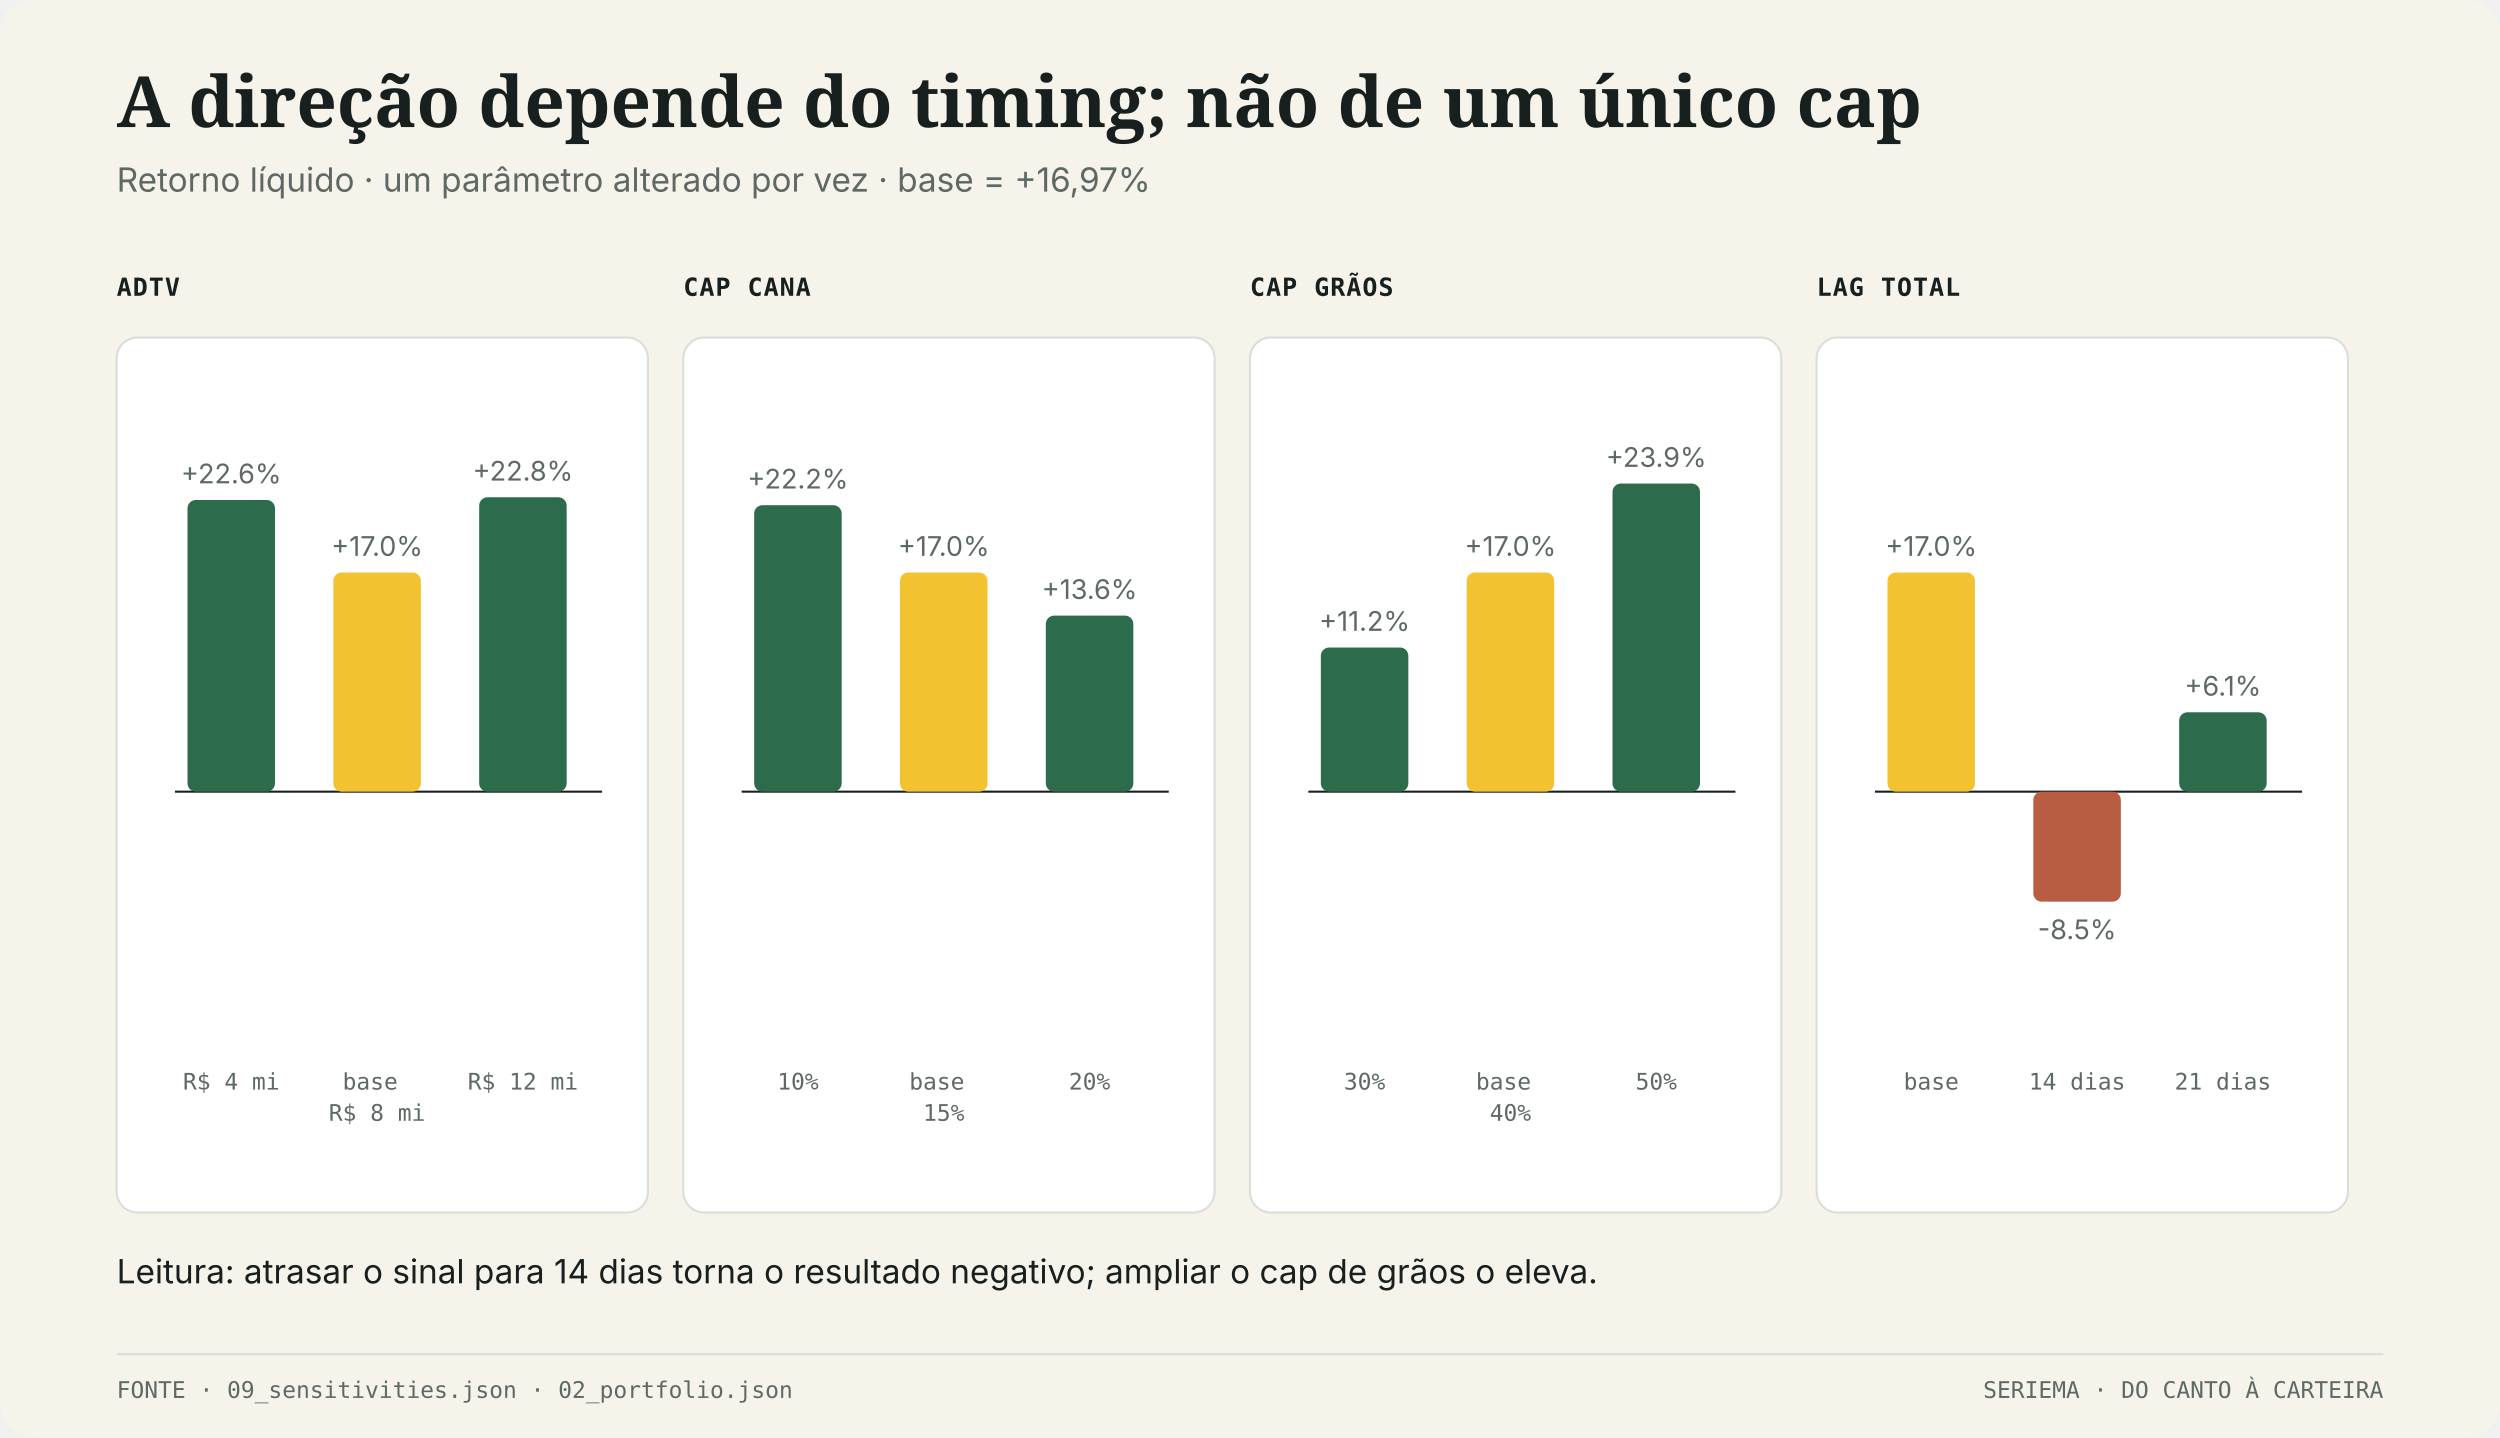
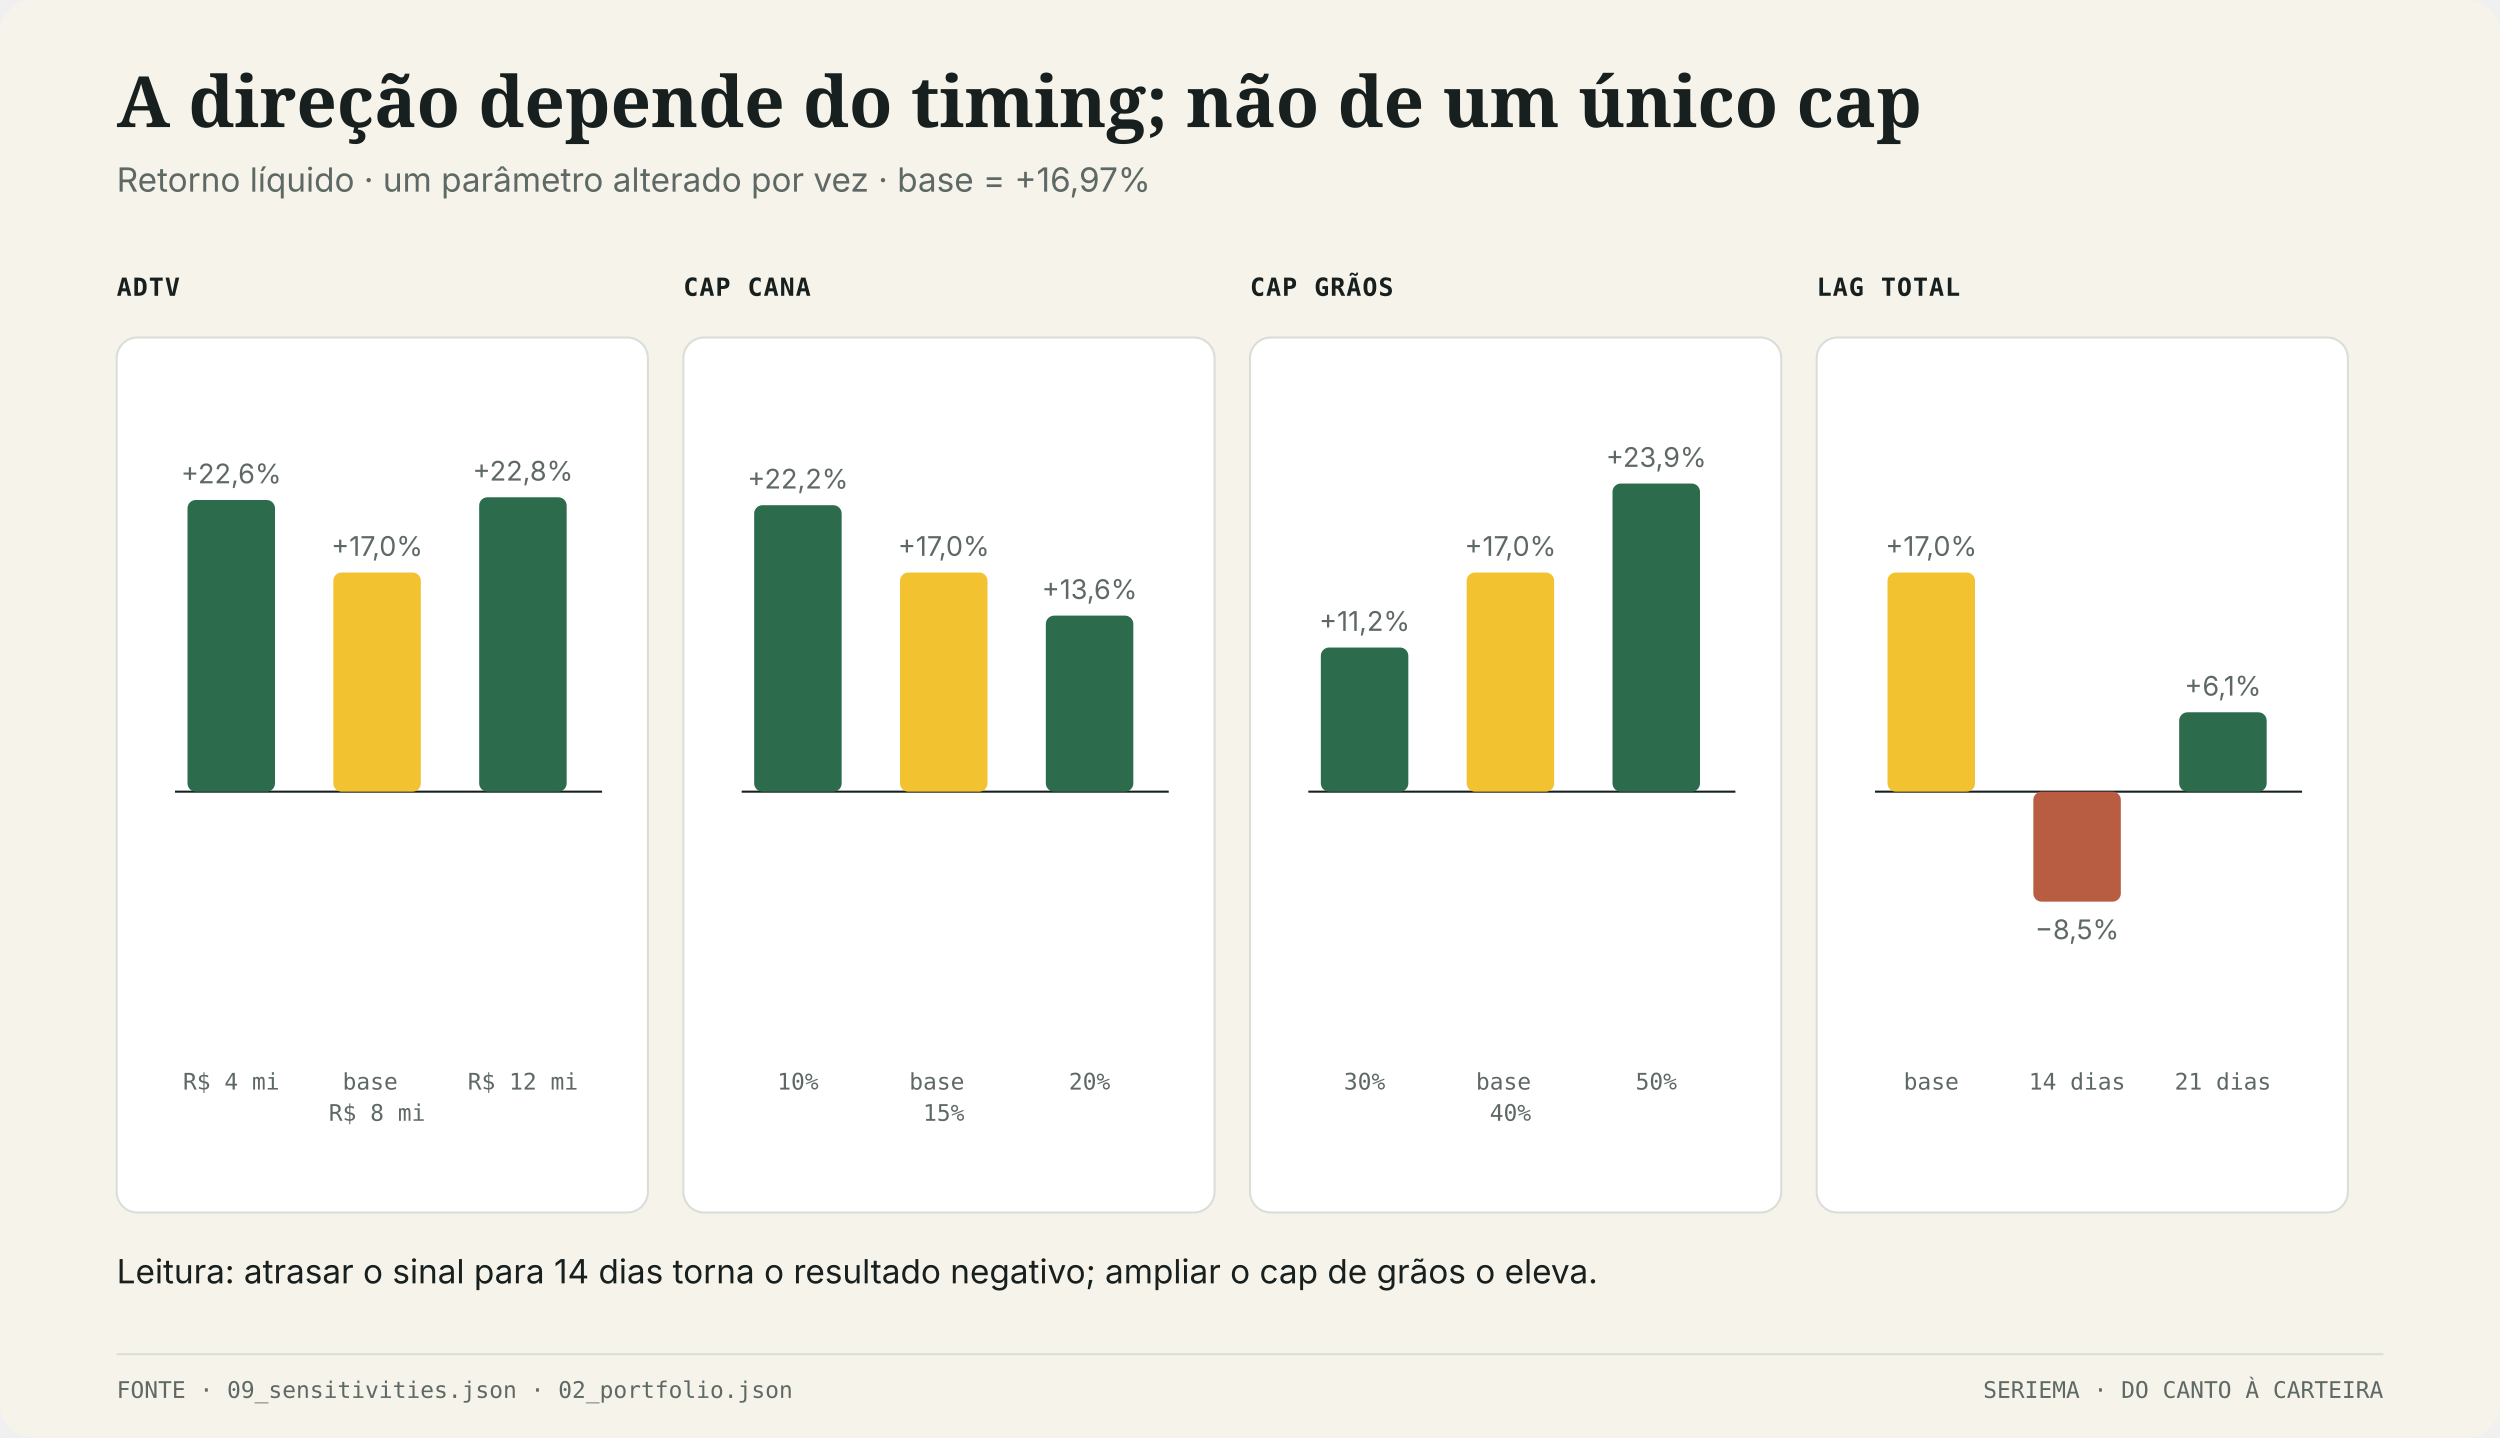
<svg xmlns="http://www.w3.org/2000/svg" viewBox="0 0 1200 690" role="img" aria-labelledby="title desc">
  <style>
          text { font-family: 'IBM Plex Sans', Inter, Arial, sans-serif; fill: #17201F; }
          .display { font-family: Fraunces, Georgia, serif; font-size: 34px; font-weight: 650; }
          .title { font-size: 22px; font-weight: 650; }
          .subtitle { font-size: 16px; fill: #5E6965; }
          .body { font-size: 16px; }
          .small { font-size: 13px; fill: #5E6965; }
          .micro { font-family: 'IBM Plex Mono', monospace; font-size: 11px; fill: #5E6965; }
          .number { font-family: Fraunces, Georgia, serif; font-size: 28px; font-weight: 650; }
          .label { font-family: 'IBM Plex Mono', monospace; font-size: 12px; font-weight: 650; letter-spacing: .04em; }
          .inverse { fill: #F6F3EA; }
        </style>
  <rect width="1200" height="690" rx="16" fill="#F6F3EA" />
  <text x="56.0" y="61.0" class="display" text-anchor="start">A direção depende do timing; não de um único cap</text>
  <text x="56.0" y="92.0" class="subtitle" text-anchor="start">Retorno líquido · um parâmetro alterado por vez · base = +16,97%</text>
  <text x="56.0" y="142.0" class="label" text-anchor="start">ADTV</text>
  <rect x="56" y="162" width="255" height="420" rx="10" fill="#FFFFFF" stroke="#D9DED9" />
  <line x1="84" y1="380" x2="289" y2="380" stroke="#17201F" />
  <rect x="90" y="240.0" width="42" height="140.0" rx="4" fill="#2C6B4B" />
-   <text x="111.0" y="232.0" class="small" text-anchor="middle">+22.6%</text>
+   <text x="111.0" y="232.0" class="small" text-anchor="middle">+22,6%</text>
  <text x="111.0" y="523.0" class="micro" text-anchor="middle">
    <tspan x="111.0" dy="0">R$ 4 mi</tspan>
  </text>
  <rect x="160" y="274.8" width="42" height="105.2" rx="4" fill="#F2C230" />
-   <text x="181.0" y="266.8" class="small" text-anchor="middle">+17.0%</text>
+   <text x="181.0" y="266.8" class="small" text-anchor="middle">+17,0%</text>
  <text x="181.0" y="523.0" class="micro" text-anchor="middle">
    <tspan x="181.0" dy="0">base</tspan>
    <tspan x="181.0" dy="15">R$ 8 mi</tspan>
  </text>
  <rect x="230" y="238.7" width="42" height="141.3" rx="4" fill="#2C6B4B" />
-   <text x="251.0" y="230.7" class="small" text-anchor="middle">+22.8%</text>
+   <text x="251.0" y="230.7" class="small" text-anchor="middle">+22,8%</text>
  <text x="251.0" y="523.0" class="micro" text-anchor="middle">
    <tspan x="251.0" dy="0">R$ 12 mi</tspan>
  </text>
  <text x="328.0" y="142.0" class="label" text-anchor="start">CAP CANA</text>
  <rect x="328" y="162" width="255" height="420" rx="10" fill="#FFFFFF" stroke="#D9DED9" />
  <line x1="356" y1="380" x2="561" y2="380" stroke="#17201F" />
  <rect x="362" y="242.5" width="42" height="137.5" rx="4" fill="#2C6B4B" />
-   <text x="383.0" y="234.5" class="small" text-anchor="middle">+22.2%</text>
+   <text x="383.0" y="234.5" class="small" text-anchor="middle">+22,2%</text>
  <text x="383.0" y="523.0" class="micro" text-anchor="middle">
    <tspan x="383.0" dy="0">10%</tspan>
  </text>
  <rect x="432" y="274.8" width="42" height="105.2" rx="4" fill="#F2C230" />
-   <text x="453.0" y="266.8" class="small" text-anchor="middle">+17.0%</text>
+   <text x="453.0" y="266.8" class="small" text-anchor="middle">+17,0%</text>
  <text x="453.0" y="523.0" class="micro" text-anchor="middle">
    <tspan x="453.0" dy="0">base</tspan>
    <tspan x="453.0" dy="15">15%</tspan>
  </text>
  <rect x="502" y="295.5" width="42" height="84.5" rx="4" fill="#2C6B4B" />
-   <text x="523.0" y="287.5" class="small" text-anchor="middle">+13.6%</text>
+   <text x="523.0" y="287.5" class="small" text-anchor="middle">+13,6%</text>
  <text x="523.0" y="523.0" class="micro" text-anchor="middle">
    <tspan x="523.0" dy="0">20%</tspan>
  </text>
  <text x="600.0" y="142.0" class="label" text-anchor="start">CAP GRÃOS</text>
  <rect x="600" y="162" width="255" height="420" rx="10" fill="#FFFFFF" stroke="#D9DED9" />
  <line x1="628" y1="380" x2="833" y2="380" stroke="#17201F" />
  <rect x="634" y="310.8" width="42" height="69.2" rx="4" fill="#2C6B4B" />
-   <text x="655.0" y="302.8" class="small" text-anchor="middle">+11.2%</text>
+   <text x="655.0" y="302.8" class="small" text-anchor="middle">+11,2%</text>
  <text x="655.0" y="523.0" class="micro" text-anchor="middle">
    <tspan x="655.0" dy="0">30%</tspan>
  </text>
  <rect x="704" y="274.8" width="42" height="105.2" rx="4" fill="#F2C230" />
-   <text x="725.0" y="266.8" class="small" text-anchor="middle">+17.0%</text>
+   <text x="725.0" y="266.8" class="small" text-anchor="middle">+17,0%</text>
  <text x="725.0" y="523.0" class="micro" text-anchor="middle">
    <tspan x="725.0" dy="0">base</tspan>
    <tspan x="725.0" dy="15">40%</tspan>
  </text>
  <rect x="774" y="232.1" width="42" height="147.9" rx="4" fill="#2C6B4B" />
-   <text x="795.0" y="224.1" class="small" text-anchor="middle">+23.9%</text>
+   <text x="795.0" y="224.1" class="small" text-anchor="middle">+23,9%</text>
  <text x="795.0" y="523.0" class="micro" text-anchor="middle">
    <tspan x="795.0" dy="0">50%</tspan>
  </text>
  <text x="872.0" y="142.0" class="label" text-anchor="start">LAG TOTAL</text>
  <rect x="872" y="162" width="255" height="420" rx="10" fill="#FFFFFF" stroke="#D9DED9" />
  <line x1="900" y1="380" x2="1105" y2="380" stroke="#17201F" />
  <rect x="906" y="274.8" width="42" height="105.2" rx="4" fill="#F2C230" />
-   <text x="927.0" y="266.8" class="small" text-anchor="middle">+17.0%</text>
+   <text x="927.0" y="266.8" class="small" text-anchor="middle">+17,0%</text>
  <text x="927.0" y="523.0" class="micro" text-anchor="middle">
    <tspan x="927.0" dy="0">base</tspan>
  </text>
  <rect x="976" y="380.0" width="42" height="52.8" rx="4" fill="#B85C42" />
-   <text x="997.0" y="450.8" class="small" text-anchor="middle">-8.5%</text>
+   <text x="997.0" y="450.8" class="small" text-anchor="middle">−8,5%</text>
  <text x="997.0" y="523.0" class="micro" text-anchor="middle">
    <tspan x="997.0" dy="0">14 dias</tspan>
  </text>
  <rect x="1046" y="341.9" width="42" height="38.1" rx="4" fill="#2C6B4B" />
-   <text x="1067.0" y="333.9" class="small" text-anchor="middle">+6.1%</text>
+   <text x="1067.0" y="333.9" class="small" text-anchor="middle">+6,1%</text>
  <text x="1067.0" y="523.0" class="micro" text-anchor="middle">
    <tspan x="1067.0" dy="0">21 dias</tspan>
  </text>
  <text x="56.0" y="616.0" class="body" text-anchor="start">Leitura: atrasar o sinal para 14 dias torna o resultado negativo; ampliar o cap de grãos o eleva.</text>
  <line x1="56" y1="650" x2="1144" y2="650" stroke="#D9DED9" />
  <text x="56.0" y="671.0" class="micro" text-anchor="start">FONTE · 09_sensitivities.json · 02_portfolio.json</text>
  <text x="1144.0" y="671.0" class="micro" text-anchor="end">SERIEMA · DO CANTO À CARTEIRA</text>
</svg>
